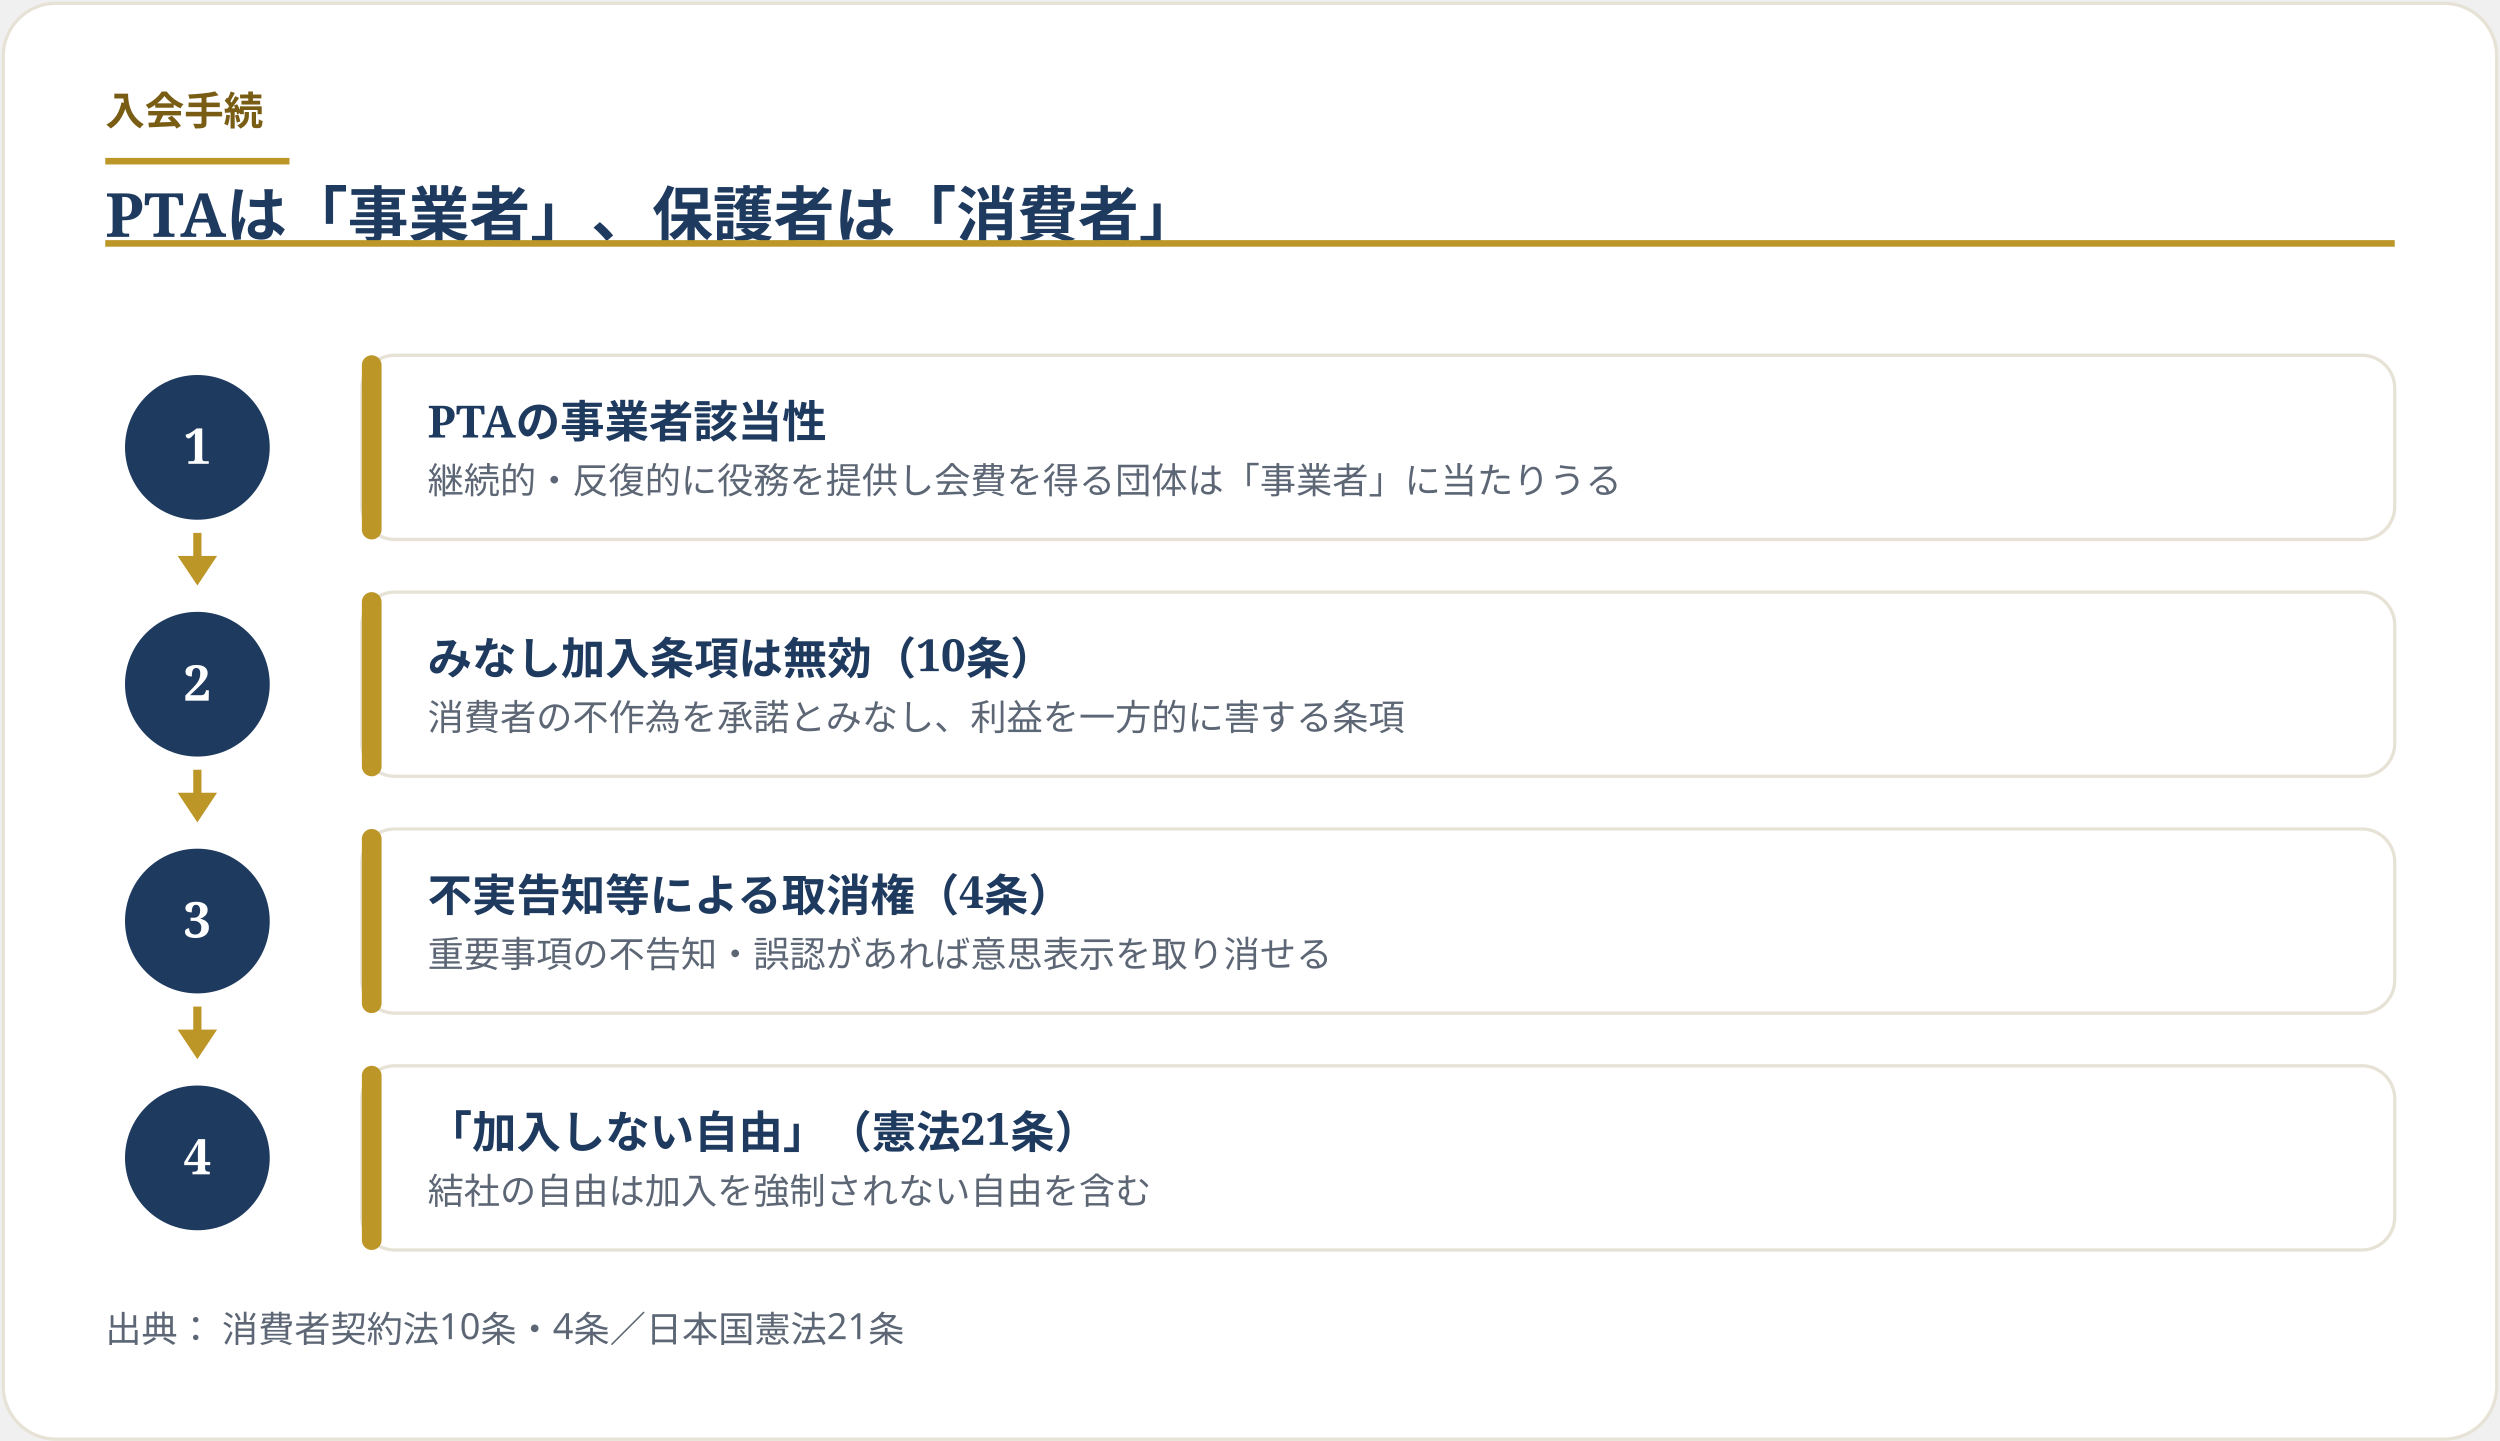
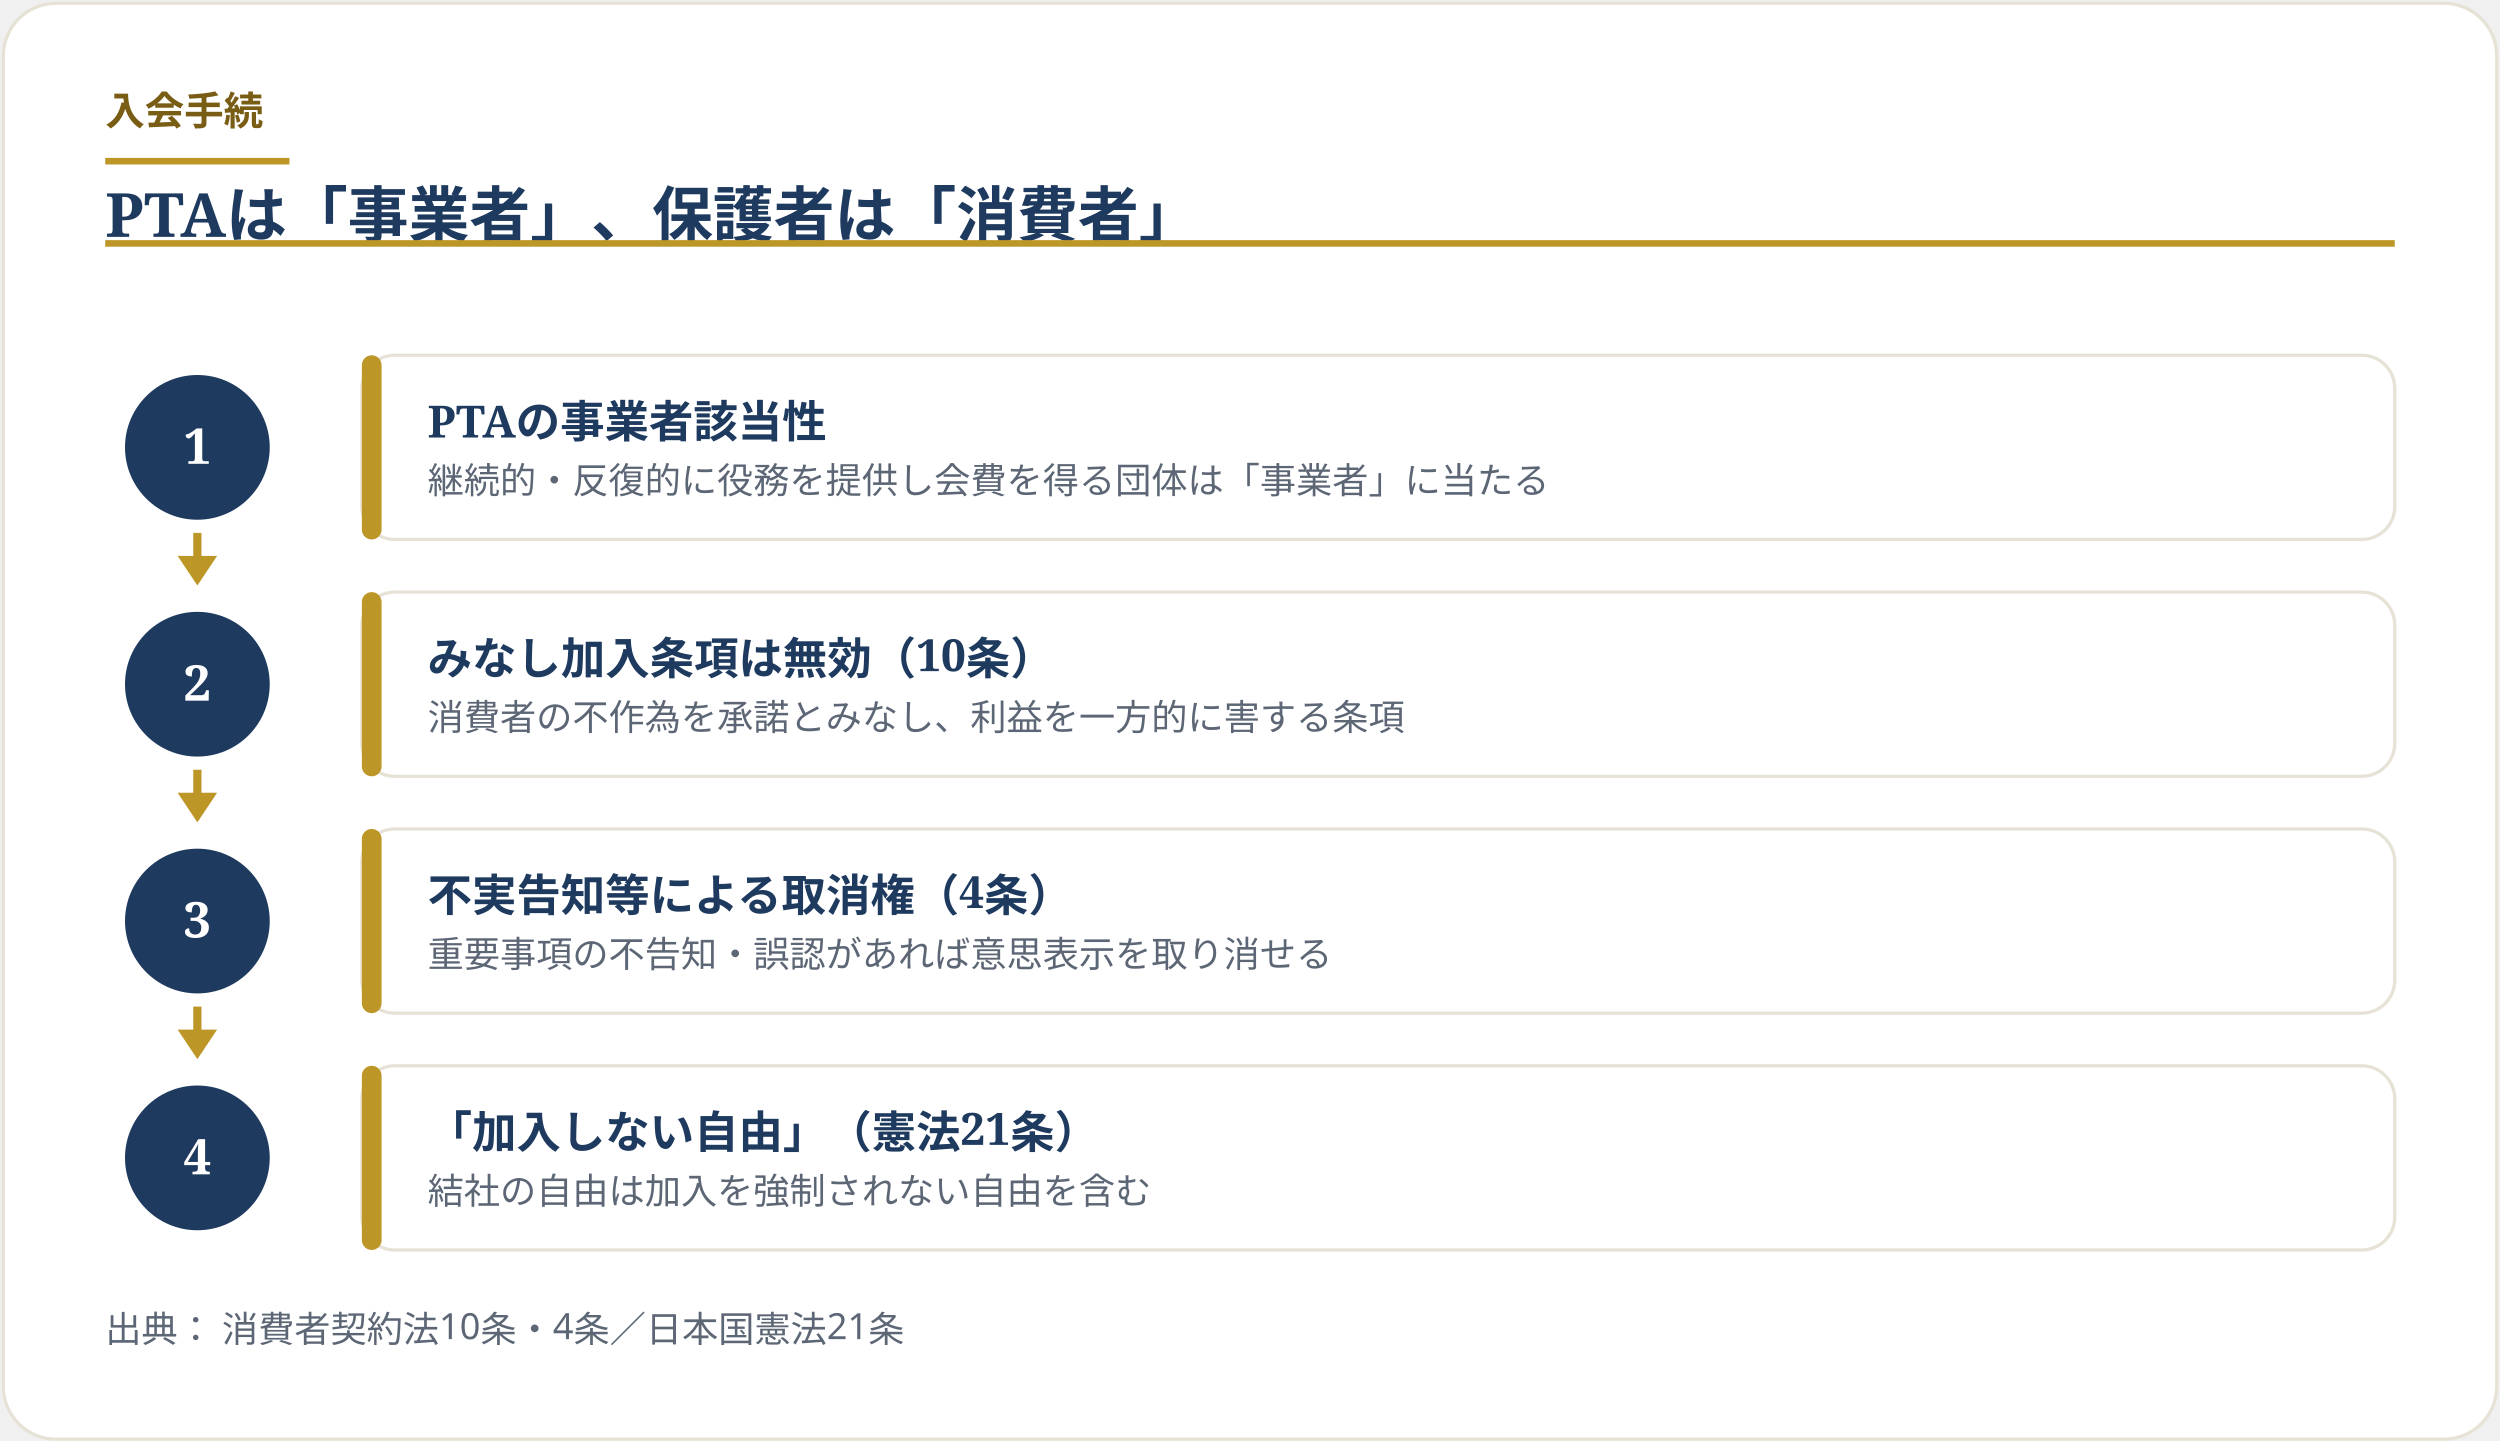
<svg xmlns="http://www.w3.org/2000/svg" viewBox="0 0 760 438" width="760" height="438" font-family="'Noto Sans JP','Hiragino Kaku Gothic ProN','Yu Gothic',sans-serif" role="img" aria-label="PTAは「事業者」、保護者は「消費者」">
  <rect x="1.0" y="1.0" width="758.0" height="436.5" rx="16" fill="#ffffff" stroke="#e7e2d6" stroke-width="1" />
  <text x="32.0" y="38.0" font-size="12" fill="#7a5d14" font-weight="700" text-anchor="start" font-family="'Noto Sans JP','Hiragino Kaku Gothic ProN','Yu Gothic',sans-serif">入会手続</text>
  <line x1="32.0" y1="49.0" x2="88.0" y2="49.0" stroke="#bd9628" stroke-width="2" />
  <text x="32.0" y="72.0" font-size="18.5" fill="#1e3a5f" font-weight="700" text-anchor="start" font-family="'Noto Serif JP','Hiragino Mincho ProN','Yu Mincho',serif">PTAは「事業者」、保護者は「消費者」</text>
  <line x1="32.0" y1="74.0" x2="728.0" y2="74.0" stroke="#bd9628" stroke-width="2" />
  <rect x="110.0" y="108.0" width="618.0" height="56.0" rx="10" fill="#fff" stroke="#e7e2d6" stroke-width="1" />
  <rect x="110.0" y="108.0" width="6.0" height="56.0" rx="3" fill="#bd9628" />
  <circle cx="60" cy="136.0" r="22" fill="#1e3a5f" />
  <text x="60.0" y="141.0" font-size="15" fill="#fff" font-weight="700" text-anchor="middle" font-family="'Noto Serif JP','Hiragino Mincho ProN','Yu Mincho',serif">1</text>
  <text x="130.0" y="133.0" font-size="13.5" fill="#1e3a5f" font-weight="700" text-anchor="start" font-family="'Noto Serif JP','Hiragino Mincho ProN','Yu Mincho',serif">PTAの事業者該当性</text>
-   <text x="130.0" y="150.0" font-size="11" fill="#5c6675" font-weight="400" text-anchor="start" font-family="'Noto Sans JP','Hiragino Kaku Gothic ProN','Yu Gothic',sans-serif">継続的・反復的に役務を提供し会費を得る団体は「事業者」に当たりうる</text>
+   <text x="130.0" y="150.0" font-size="11" fill="#5c6675" font-weight="400" text-anchor="start" font-family="'Noto Sans JP','Hiragino Kaku Gothic ProN','Yu Gothic',sans-serif">継続的・反復的に役務を提供し会費を得る団体は「事業者」に当たる</text>
  <line x1="60.0" y1="162.0" x2="60.0" y2="171.0" stroke="#bd9628" stroke-width="2.5" />
  <path d="M54 169 L60 178 L66 169 Z" fill="#bd9628" />
  <rect x="110.0" y="180.0" width="618.0" height="56.0" rx="10" fill="#fff" stroke="#e7e2d6" stroke-width="1" />
  <rect x="110.0" y="180.0" width="6.0" height="56.0" rx="3" fill="#bd9628" />
  <circle cx="60" cy="208.0" r="22" fill="#1e3a5f" />
  <text x="60.0" y="213.0" font-size="15" fill="#fff" font-weight="700" text-anchor="middle" font-family="'Noto Serif JP','Hiragino Mincho ProN','Yu Mincho',serif">2</text>
  <text x="130.0" y="205.0" font-size="13.5" fill="#1e3a5f" font-weight="700" text-anchor="start" font-family="'Noto Serif JP','Hiragino Mincho ProN','Yu Mincho',serif">みなし加入条項は無効（10条）</text>
  <text x="130.0" y="222.0" font-size="11" fill="#5c6675" font-weight="400" text-anchor="start" font-family="'Noto Sans JP','Hiragino Kaku Gothic ProN','Yu Gothic',sans-serif">消費者の不作為を承諾とみなし、利益を一方的に害する条項</text>
  <line x1="60.0" y1="234.0" x2="60.0" y2="243.0" stroke="#bd9628" stroke-width="2.5" />
  <path d="M54 241 L60 250 L66 241 Z" fill="#bd9628" />
  <rect x="110.0" y="252.0" width="618.0" height="56.0" rx="10" fill="#fff" stroke="#e7e2d6" stroke-width="1" />
  <rect x="110.0" y="252.0" width="6.0" height="56.0" rx="3" fill="#bd9628" />
  <circle cx="60" cy="280.0" r="22" fill="#1e3a5f" />
  <text x="60.0" y="285.0" font-size="15" fill="#fff" font-weight="700" text-anchor="middle" font-family="'Noto Serif JP','Hiragino Mincho ProN','Yu Mincho',serif">3</text>
  <text x="130.0" y="277.0" font-size="13.5" fill="#1e3a5f" font-weight="700" text-anchor="start" font-family="'Noto Serif JP','Hiragino Mincho ProN','Yu Mincho',serif">不実告知等による取消権（4条）</text>
  <text x="130.0" y="294.0" font-size="11" fill="#5c6675" font-weight="400" text-anchor="start" font-family="'Noto Sans JP','Hiragino Kaku Gothic ProN','Yu Gothic',sans-serif">重要事項の不告知・誤認があれば意思表示を取り消せる</text>
  <line x1="60.0" y1="306.0" x2="60.0" y2="315.0" stroke="#bd9628" stroke-width="2.5" />
  <path d="M54 313 L60 322 L66 313 Z" fill="#bd9628" />
  <rect x="110.0" y="324.0" width="618.0" height="56.0" rx="10" fill="#fff" stroke="#e7e2d6" stroke-width="1" />
  <rect x="110.0" y="324.0" width="6.0" height="56.0" rx="3" fill="#bd9628" />
  <circle cx="60" cy="352.0" r="22" fill="#1e3a5f" />
  <text x="60.0" y="357.0" font-size="15" fill="#fff" font-weight="700" text-anchor="middle" font-family="'Noto Serif JP','Hiragino Mincho ProN','Yu Mincho',serif">4</text>
  <text x="130.0" y="349.0" font-size="13.5" fill="#1e3a5f" font-weight="700" text-anchor="start" font-family="'Noto Serif JP','Hiragino Mincho ProN','Yu Mincho',serif">「加入しない自由」（憲法21条）</text>
  <text x="130.0" y="366.0" font-size="11" fill="#5c6675" font-weight="400" text-anchor="start" font-family="'Noto Sans JP','Hiragino Kaku Gothic ProN','Yu Gothic',sans-serif">結社の自由は加入を強制されない自由を含む</text>
  <text x="32.0" y="408.0" font-size="11" fill="#5c6675" font-weight="400" text-anchor="start" font-family="'Noto Sans JP','Hiragino Kaku Gothic ProN','Yu Gothic',sans-serif">出典： 消費者契約法10条・4条／日本国憲法21条</text>
</svg>
